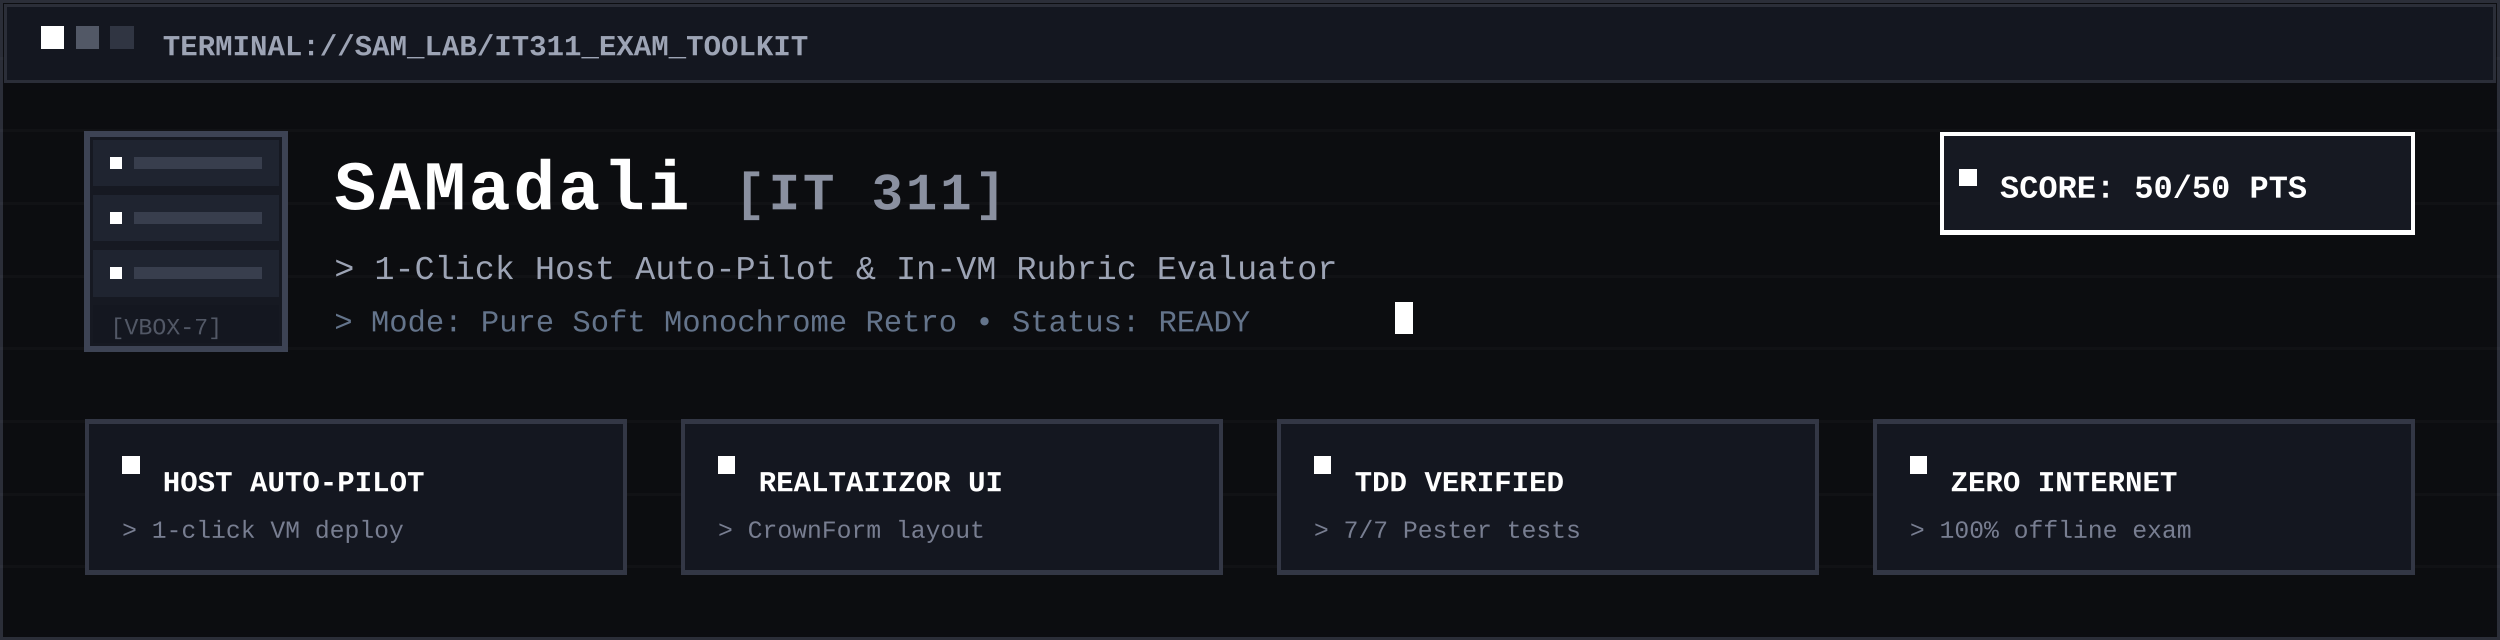
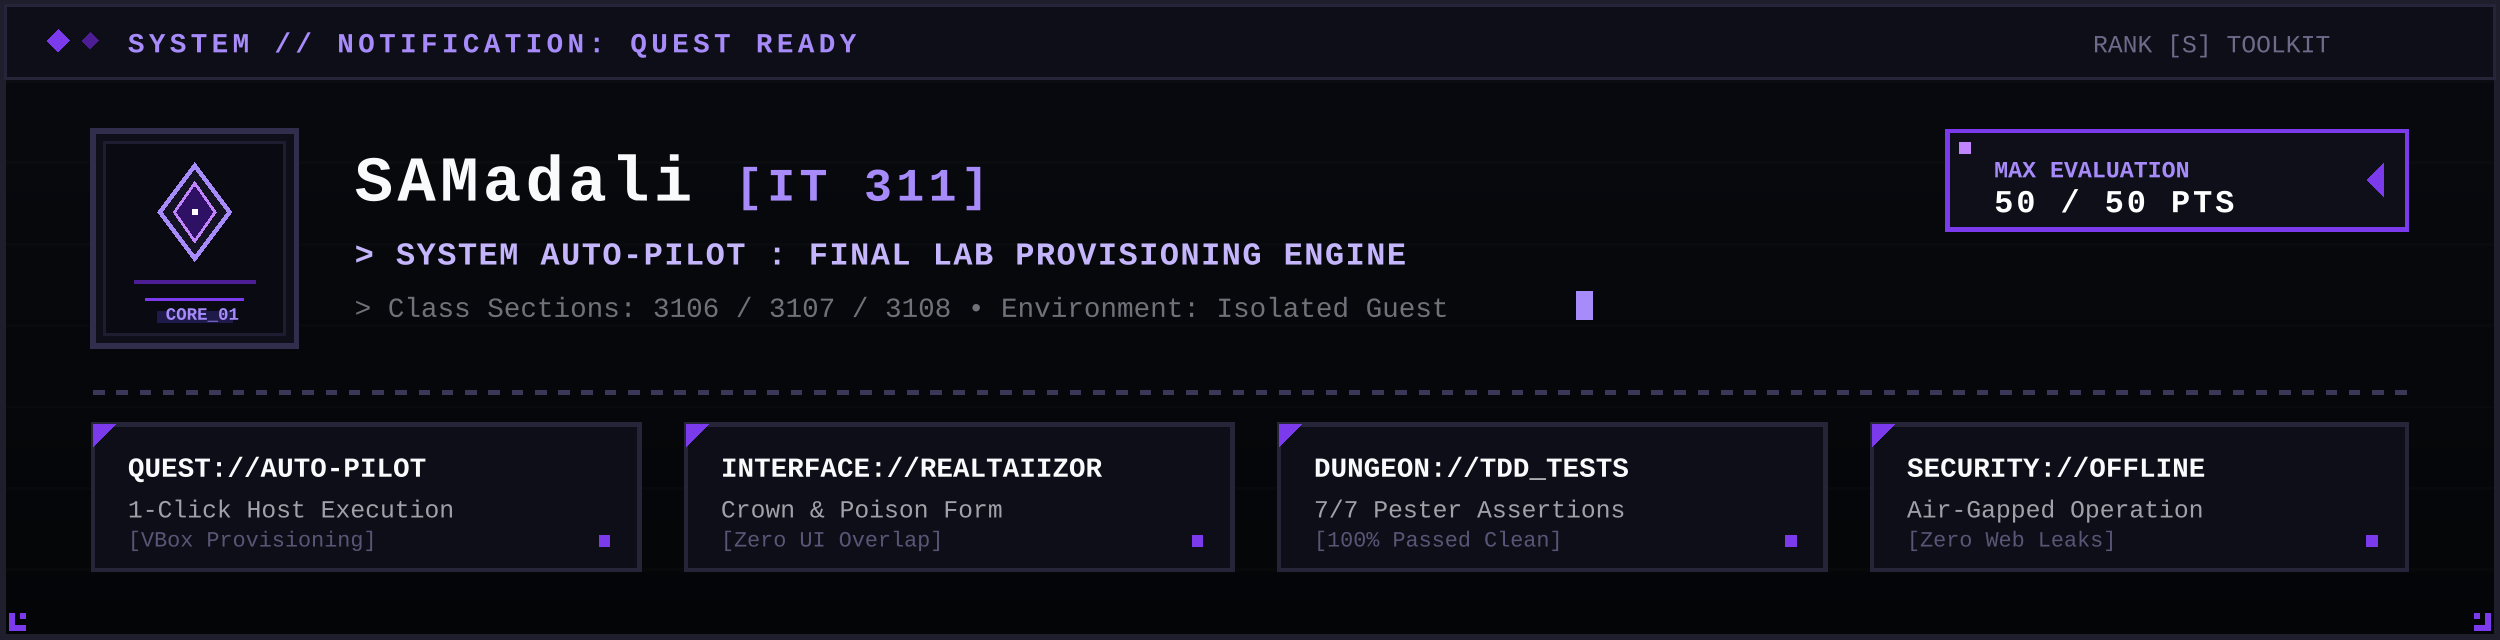
<svg xmlns="http://www.w3.org/2000/svg" viewBox="0 0 860 220" width="100%" height="220" shape-rendering="crispEdges">
  <defs>
+     <linearGradient id="sysBg" x1="0%" y1="0%" x2="0%" y2="100%">
+       <stop offset="0%" stop-color="#090a0f" />
+       <stop offset="100%" stop-color="#040507" />
+     </linearGradient>
+     <filter id="soloGlow" x="-10%" y="-10%" width="120%" height="120%">
+       <feDropShadow dx="0" dy="0" stdDeviation="3" flood-color="#7c3aed" flood-opacity="0.35" />
+     </filter>
    <style>
-       @keyframes softFloat {
-         0%, 100% { transform: translateY(0px); }
-         50% { transform: translateY(-3px); }
+       @keyframes runePulse {
+         0%, 100% { opacity: 0.25; }
+         50% { opacity: 0.85; }
      }
-       @keyframes blinkCursor {
+       @keyframes cursorBlink {
        0%, 49% { opacity: 1; }
        50%, 100% { opacity: 0; }
      }
-       @keyframes cableFlow {
+       @keyframes streamStep {
        to { stroke-dashoffset: -16; }
      }
-       .retro-float { animation: softFloat 5s ease-in-out infinite; }
-       .cursor-blink { animation: blinkCursor 1s infinite; }
-       .cable-stream {
+       .rune-glow { animation: runePulse 4s ease-in-out infinite; }
+       .cursor { animation: cursorBlink 1s infinite; }
+       .data-stream {
        stroke-dasharray: 4 4;
-         animation: cableFlow 1.2s linear infinite;
+         animation: streamStep 1.2s linear infinite;
      }
-       .pixel-font {
+       .sys-font {
        font-family: 'Courier New', Courier, 'Lucida Console', Monaco, monospace;
      }
    </style>
  </defs>
-   <rect x="0" y="0" width="860" height="220" fill="#0c0d10" stroke="#2b2e38" stroke-width="2" />
-   <g stroke="#ffffff" stroke-opacity="0.02" stroke-width="1">
-     <line x1="0" y1="20" x2="860" y2="20" />
-     <line x1="0" y1="45" x2="860" y2="45" />
-     <line x1="0" y1="70" x2="860" y2="70" />
-     <line x1="0" y1="95" x2="860" y2="95" />
-     <line x1="0" y1="120" x2="860" y2="120" />
-     <line x1="0" y1="145" x2="860" y2="145" />
-     <line x1="0" y1="170" x2="860" y2="170" />
-     <line x1="0" y1="195" x2="860" y2="195" />
+   <rect x="1" y="1" width="858" height="218" fill="url(#sysBg)" stroke="#1e1e2d" stroke-width="2" />
+   <g fill="#7c3aed">
+     <rect x="3" y="3" width="6" height="2" />
+     <rect x="3" y="3" width="2" height="6" />
+     <rect x="7" y="7" width="2" height="2" />
+     <rect x="851" y="3" width="6" height="2" />
+     <rect x="855" y="3" width="2" height="6" />
+     <rect x="851" y="7" width="2" height="2" />
+     <rect x="3" y="215" width="6" height="2" />
+     <rect x="3" y="211" width="2" height="6" />
+     <rect x="7" y="211" width="2" height="2" />
+     <rect x="851" y="215" width="6" height="2" />
+     <rect x="855" y="211" width="2" height="6" />
+     <rect x="851" y="211" width="2" height="2" />
  </g>
-   <rect x="2" y="2" width="856" height="26" fill="#141720" stroke="#2b2e38" stroke-width="1" />
-   <rect x="14" y="9" width="8" height="8" fill="#ffffff" stroke-opacity="0.8" />
-   <rect x="26" y="9" width="8" height="8" fill="#525866" />
-   <rect x="38" y="9" width="8" height="8" fill="#303542" />
-   <text class="pixel-font" x="56" y="19" fill="#9da4b5" font-size="10" font-weight="700">TERMINAL://SAM_LAB/IT311_EXAM_TOOLKIT</text>
-   <g class="retro-float">
-     <rect x="30" y="46" width="68" height="74" fill="#161922" stroke="#3d4354" stroke-width="2" />
-     <rect x="32" y="48" width="64" height="16" fill="#1f2430" />
-     <rect x="38" y="54" width="4" height="4" fill="#ffffff" />
-     <rect x="46" y="54" width="44" height="4" fill="#383e4d" />
-     <rect x="32" y="67" width="64" height="16" fill="#1f2430" />
-     <rect x="38" y="73" width="4" height="4" fill="#ffffff" />
-     <rect x="46" y="73" width="44" height="4" fill="#383e4d" />
-     <rect x="32" y="86" width="64" height="16" fill="#1f2430" />
-     <rect x="38" y="92" width="4" height="4" fill="#ffffff" />
-     <rect x="46" y="92" width="44" height="4" fill="#383e4d" />
-     <rect x="32" y="105" width="64" height="13" fill="#141720" />
-     <text class="pixel-font" x="38" y="115" fill="#525866" font-size="8">[VBOX-7]</text>
-     <text class="pixel-font" x="115" y="72" fill="#ffffff" font-size="24" font-weight="900" letter-spacing="1">
-       SAMadali <tspan fill="#8a90a0" font-size="18" font-weight="600">[IT 311]</tspan>
+   <g stroke="#ffffff" stroke-opacity="0.015" stroke-width="1">
+     <line x1="2" y1="28" x2="858" y2="28" />
+     <line x1="2" y1="56" x2="858" y2="56" />
+     <line x1="2" y1="84" x2="858" y2="84" />
+     <line x1="2" y1="112" x2="858" y2="112" />
+     <line x1="2" y1="140" x2="858" y2="140" />
+     <line x1="2" y1="168" x2="858" y2="168" />
+     <line x1="2" y1="196" x2="858" y2="196" />
+   </g>
+   <rect x="2" y="2" width="856" height="25" fill="#0d0e17" stroke="#252438" stroke-width="1" />
+   <polygon points="16,14 20,10 24,14 20,18" fill="#7c3aed" />
+   <polygon points="28,14 31,11 34,14 31,17" fill="#4c1d95" />
+   <text class="sys-font" x="44" y="18" fill="#a78bfa" font-size="9.5" font-weight="700" letter-spacing="1.5">SYSTEM // NOTIFICATION: QUEST READY</text>
+   <text class="sys-font" x="720" y="18" fill="#6d6a8a" font-size="8.5">RANK [S] TOOLKIT</text>
+   <g transform="translate(32, 45)">
+     <rect x="0" y="0" width="70" height="74" fill="#0e0f18" stroke="#312e4d" stroke-width="2" />
+     <rect x="4" y="4" width="62" height="66" fill="#090a12" stroke="#1d1c30" stroke-width="1" />
+     <polygon points="35,12 47,28 35,44 23,28" fill="#141324" stroke="#a78bfa" stroke-width="1.5" />
+     <polygon points="35,18 42,28 35,38 28,28" fill="#2e1065" stroke="#c084fc" stroke-width="1" />
+     <rect x="34" y="27" width="2" height="2" fill="#ffffff" />
+     <line x1="14" y1="52" x2="56" y2="52" stroke="#4c1d95" stroke-width="1.5" />
+     <line x1="18" y1="58" x2="52" y2="58" stroke="#7c3aed" stroke-width="1" />
+     <rect x="22" y="62" width="26" height="4" fill="#1e1b4b" />
+     <text class="sys-font" x="25" y="65" fill="#a78bfa" font-size="6" font-weight="bold">CORE_01</text>
+     <text class="sys-font" x="90" y="24" fill="#f8fafc" font-size="22" font-weight="900" letter-spacing="1.5">
+       SAMadali <tspan fill="#a78bfa" font-size="16" font-weight="700">[IT 311]</tspan>
    </text>
-     <text class="pixel-font" x="115" y="96" fill="#9da4b5" font-size="11.5" font-weight="500">
-       &gt; 1-Click Host Auto-Pilot &amp; In-VM Rubric Evaluator
+     <text class="sys-font" x="90" y="46" fill="#c4b5fd" font-size="11" font-weight="600" letter-spacing="0.5">
+       &gt; SYSTEM AUTO-PILOT : FINAL LAB PROVISIONING ENGINE
    </text>
-     <text class="pixel-font" x="115" y="114" fill="#64748b" font-size="10.5">
-       &gt; Mode: Pure Soft Monochrome Retro  •  Status: READY
+     <text class="sys-font" x="90" y="64" fill="#71717a" font-size="9.5">
+       &gt; Class Sections: 3106 / 3107 / 3108  •  Environment: Isolated Guest
    </text>
-     <rect class="cursor-blink" x="480" y="104" width="6" height="11" fill="#ffffff" />
+     <rect class="cursor" x="510" y="55" width="6" height="10" fill="#a78bfa" />
  </g>
-   <g>
-     <rect x="668" y="46" width="162" height="34" fill="#161922" stroke="#ffffff" stroke-width="1.5" />
-     <rect x="674" y="58" width="6" height="6" fill="#ffffff" />
-     <text class="pixel-font" x="688" y="68" fill="#ffffff" font-size="11" font-weight="bold">SCORE: 50/50 PTS</text>
+   <g transform="translate(670, 45)">
+     <rect x="0" y="0" width="158" height="34" fill="#0e0f18" stroke="#7c3aed" stroke-width="1.5" />
+     <rect x="4" y="4" width="4" height="4" fill="#c084fc" />
+     <text class="sys-font" x="16" y="16" fill="#a78bfa" font-size="8" font-weight="700">MAX EVALUATION</text>
+     <text class="sys-font" x="16" y="28" fill="#ffffff" font-size="11" font-weight="900" letter-spacing="1">50 / 50 PTS</text>
+     <polygon points="144,17 150,11 150,23" fill="#7c3aed" />
  </g>
-   <g transform="translate(30, 145)">
-     <rect x="0" y="0" width="185" height="52" fill="#141720" stroke="#333745" stroke-width="1.5" />
-     <rect x="12" y="12" width="6" height="6" fill="#ffffff" />
-     <text class="pixel-font" x="26" y="24" fill="#ffffff" font-size="10" font-weight="bold">HOST AUTO-PILOT</text>
-     <text class="pixel-font" x="12" y="40" fill="#787e91" font-size="8.5">&gt; 1-click VM deploy</text>
-     <rect x="205" y="0" width="185" height="52" fill="#141720" stroke="#333745" stroke-width="1.5" />
-     <rect x="217" y="12" width="6" height="6" fill="#ffffff" />
-     <text class="pixel-font" x="231" y="24" fill="#ffffff" font-size="10" font-weight="bold">REALTAIIZOR UI</text>
-     <text class="pixel-font" x="217" y="40" fill="#787e91" font-size="8.5">&gt; CrownForm layout</text>
-     <rect x="410" y="0" width="185" height="52" fill="#141720" stroke="#333745" stroke-width="1.5" />
-     <rect x="422" y="12" width="6" height="6" fill="#ffffff" />
-     <text class="pixel-font" x="436" y="24" fill="#ffffff" font-size="10" font-weight="bold">TDD VERIFIED</text>
-     <text class="pixel-font" x="422" y="40" fill="#787e91" font-size="8.5">&gt; 7/7 Pester tests</text>
-     <rect x="615" y="0" width="185" height="52" fill="#141720" stroke="#333745" stroke-width="1.5" />
-     <rect x="627" y="12" width="6" height="6" fill="#ffffff" />
-     <text class="pixel-font" x="641" y="24" fill="#ffffff" font-size="10" font-weight="bold">ZERO INTERNET</text>
-     <text class="pixel-font" x="627" y="40" fill="#787e91" font-size="8.5">&gt; 100% offline exam</text>
+   <line class="data-stream" x1="32" y1="135" x2="828" y2="135" stroke="#3b3759" stroke-width="1.5" />
+   <g transform="translate(32, 146)">
+     <g transform="translate(0, 0)">
+       <rect x="0" y="0" width="188" height="50" fill="#0d0e17" stroke="#252438" stroke-width="1.5" />
+       <polygon points="0,0 8,0 0,8" fill="#7c3aed" />
+       <text class="sys-font" x="12" y="18" fill="#f8fafc" font-size="9.5" font-weight="bold">QUEST://AUTO-PILOT</text>
+       <text class="sys-font" x="12" y="32" fill="#a1a1aa" font-size="8.5">1-Click Host Execution</text>
+       <text class="sys-font" x="12" y="42" fill="#585676" font-size="7.5">[VBox Provisioning]</text>
+       <rect x="174" y="38" width="4" height="4" fill="#7c3aed" />
+     </g>
+     <g transform="translate(204, 0)">
+       <rect x="0" y="0" width="188" height="50" fill="#0d0e17" stroke="#252438" stroke-width="1.5" />
+       <polygon points="0,0 8,0 0,8" fill="#7c3aed" />
+       <text class="sys-font" x="12" y="18" fill="#f8fafc" font-size="9.5" font-weight="bold">INTERFACE://REALTAIIZOR</text>
+       <text class="sys-font" x="12" y="32" fill="#a1a1aa" font-size="8.5">Crown &amp; Poison Form</text>
+       <text class="sys-font" x="12" y="42" fill="#585676" font-size="7.5">[Zero UI Overlap]</text>
+       <rect x="174" y="38" width="4" height="4" fill="#7c3aed" />
+     </g>
+     <g transform="translate(408, 0)">
+       <rect x="0" y="0" width="188" height="50" fill="#0d0e17" stroke="#252438" stroke-width="1.5" />
+       <polygon points="0,0 8,0 0,8" fill="#7c3aed" />
+       <text class="sys-font" x="12" y="18" fill="#f8fafc" font-size="9.5" font-weight="bold">DUNGEON://TDD_TESTS</text>
+       <text class="sys-font" x="12" y="32" fill="#a1a1aa" font-size="8.5">7/7 Pester Assertions</text>
+       <text class="sys-font" x="12" y="42" fill="#585676" font-size="7.5">[100% Passed Clean]</text>
+       <rect x="174" y="38" width="4" height="4" fill="#7c3aed" />
+     </g>
+     <g transform="translate(612, 0)">
+       <rect x="0" y="0" width="184" height="50" fill="#0d0e17" stroke="#252438" stroke-width="1.5" />
+       <polygon points="0,0 8,0 0,8" fill="#7c3aed" />
+       <text class="sys-font" x="12" y="18" fill="#f8fafc" font-size="9.5" font-weight="bold">SECURITY://OFFLINE</text>
+       <text class="sys-font" x="12" y="32" fill="#a1a1aa" font-size="8.5">Air-Gapped Operation</text>
+       <text class="sys-font" x="12" y="42" fill="#585676" font-size="7.5">[Zero Web Leaks]</text>
+       <rect x="170" y="38" width="4" height="4" fill="#7c3aed" />
+     </g>
  </g>
</svg>
